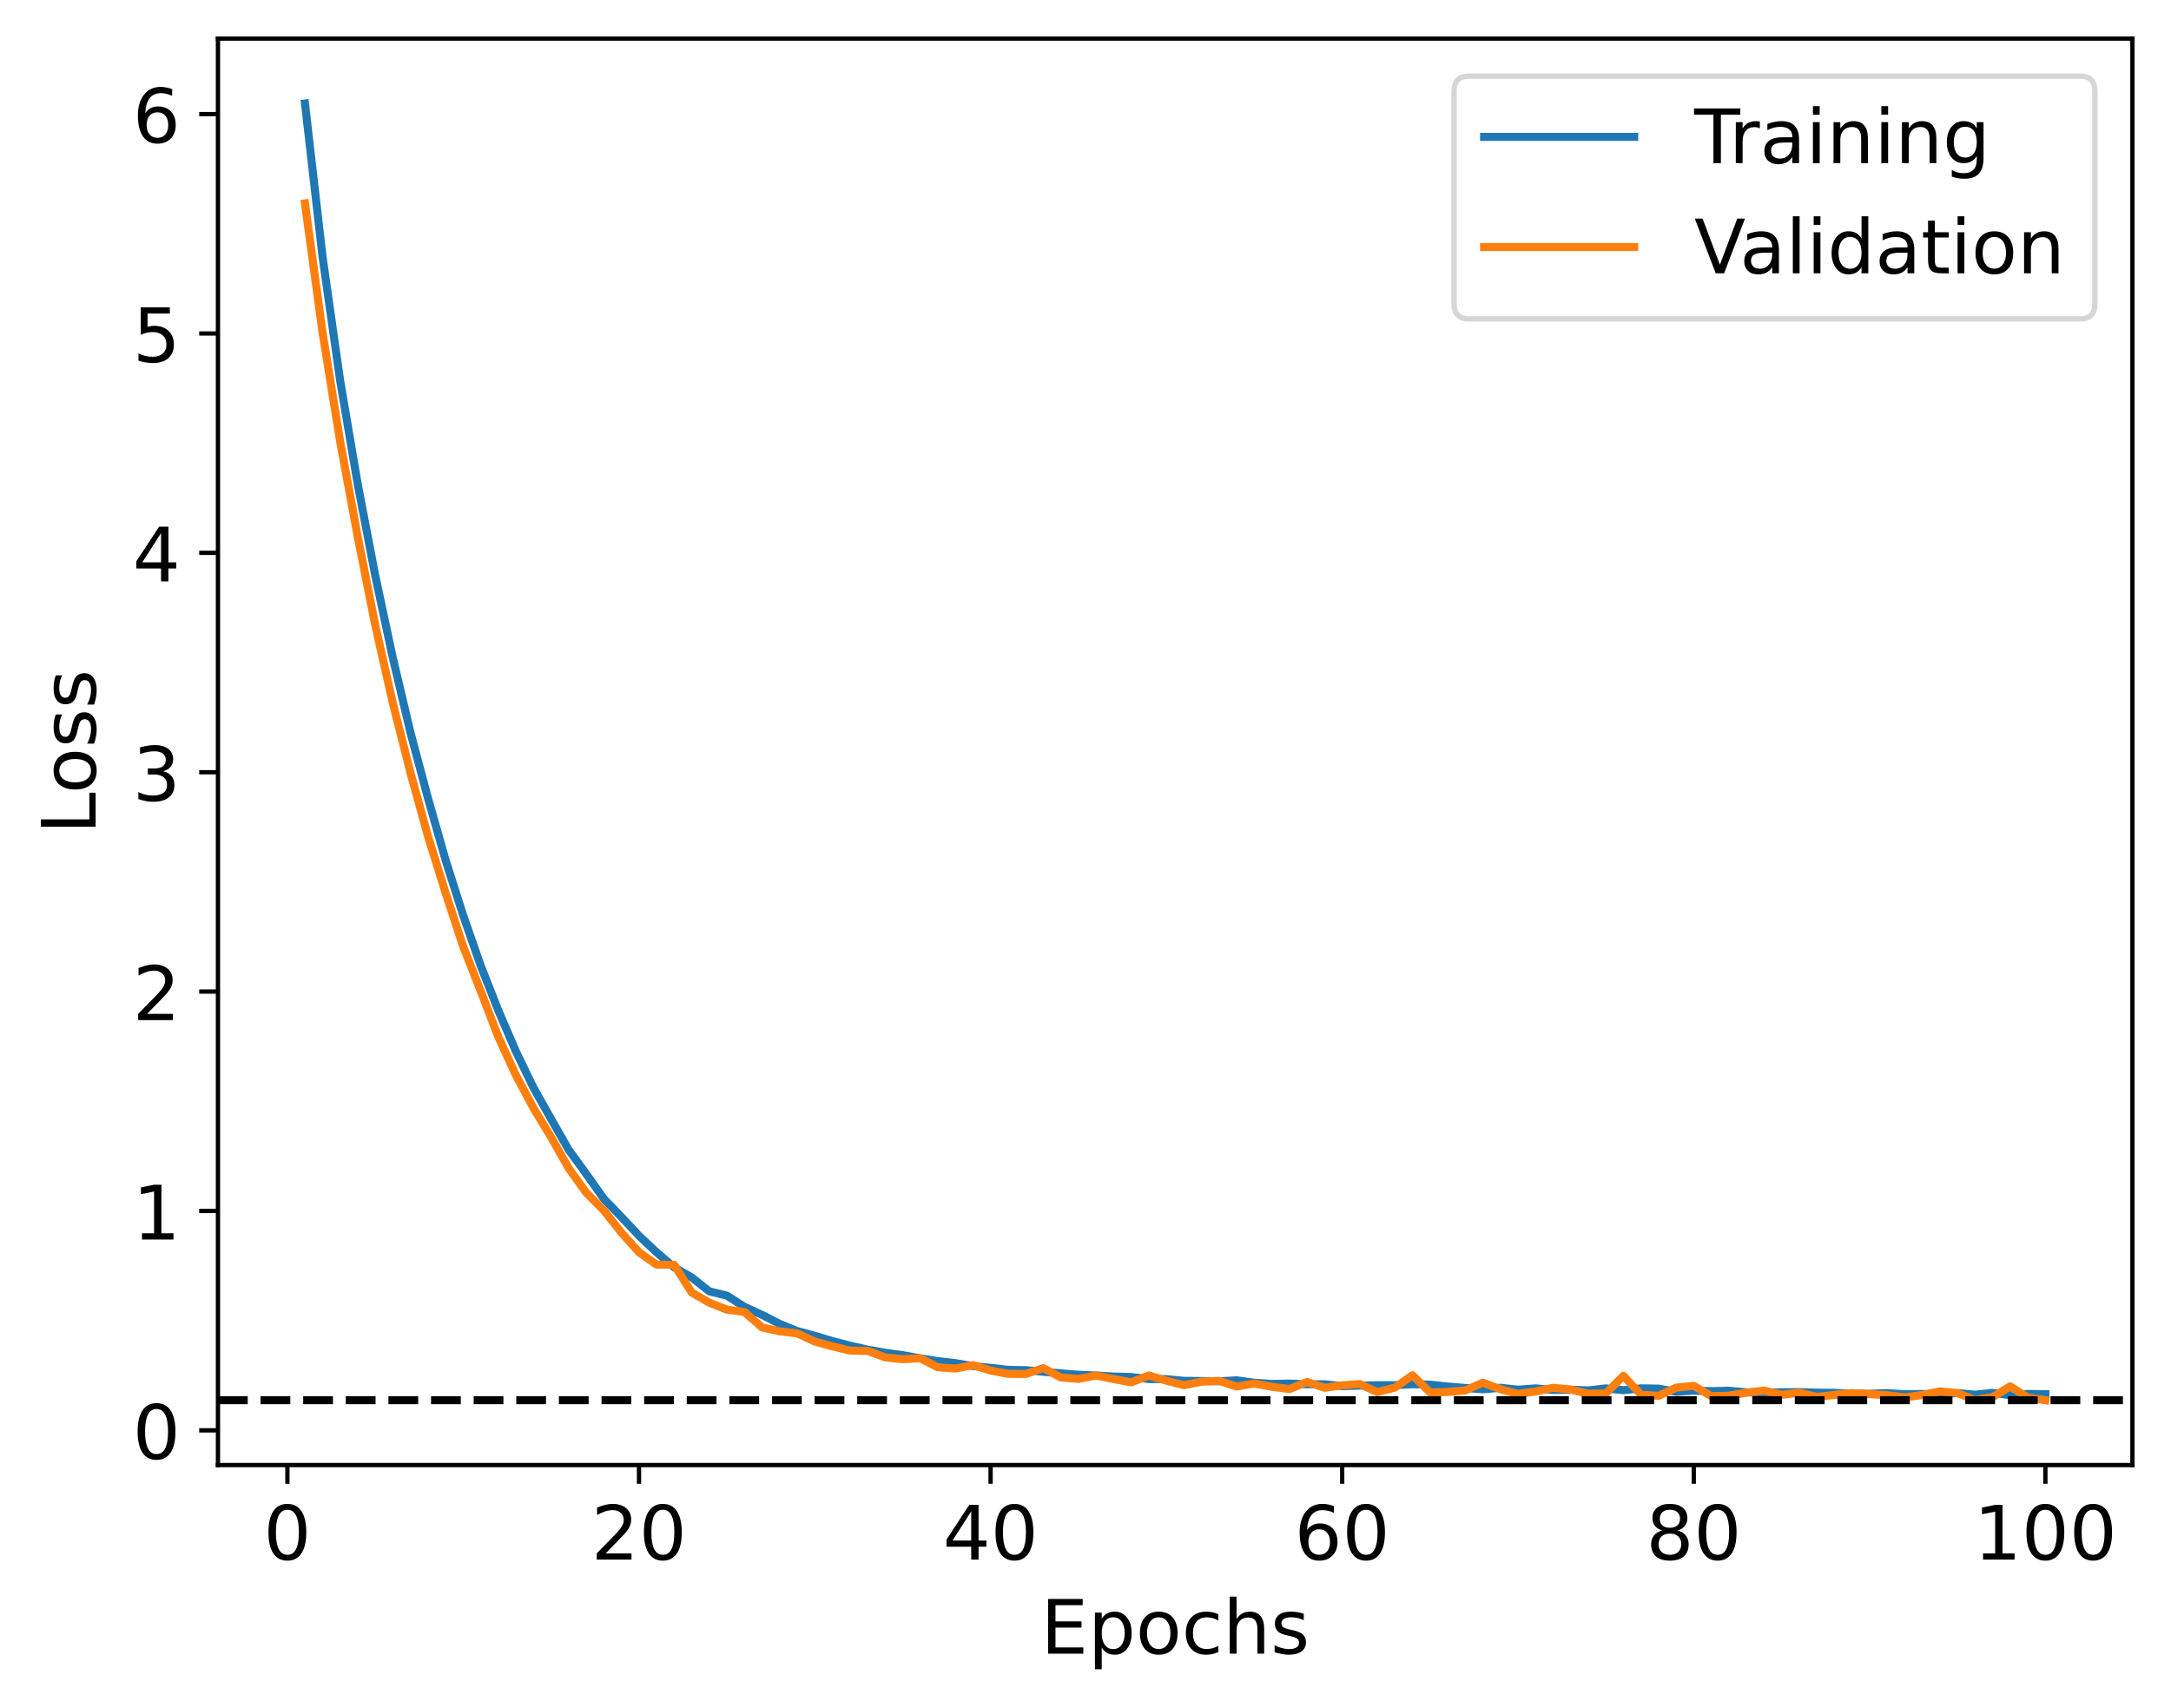
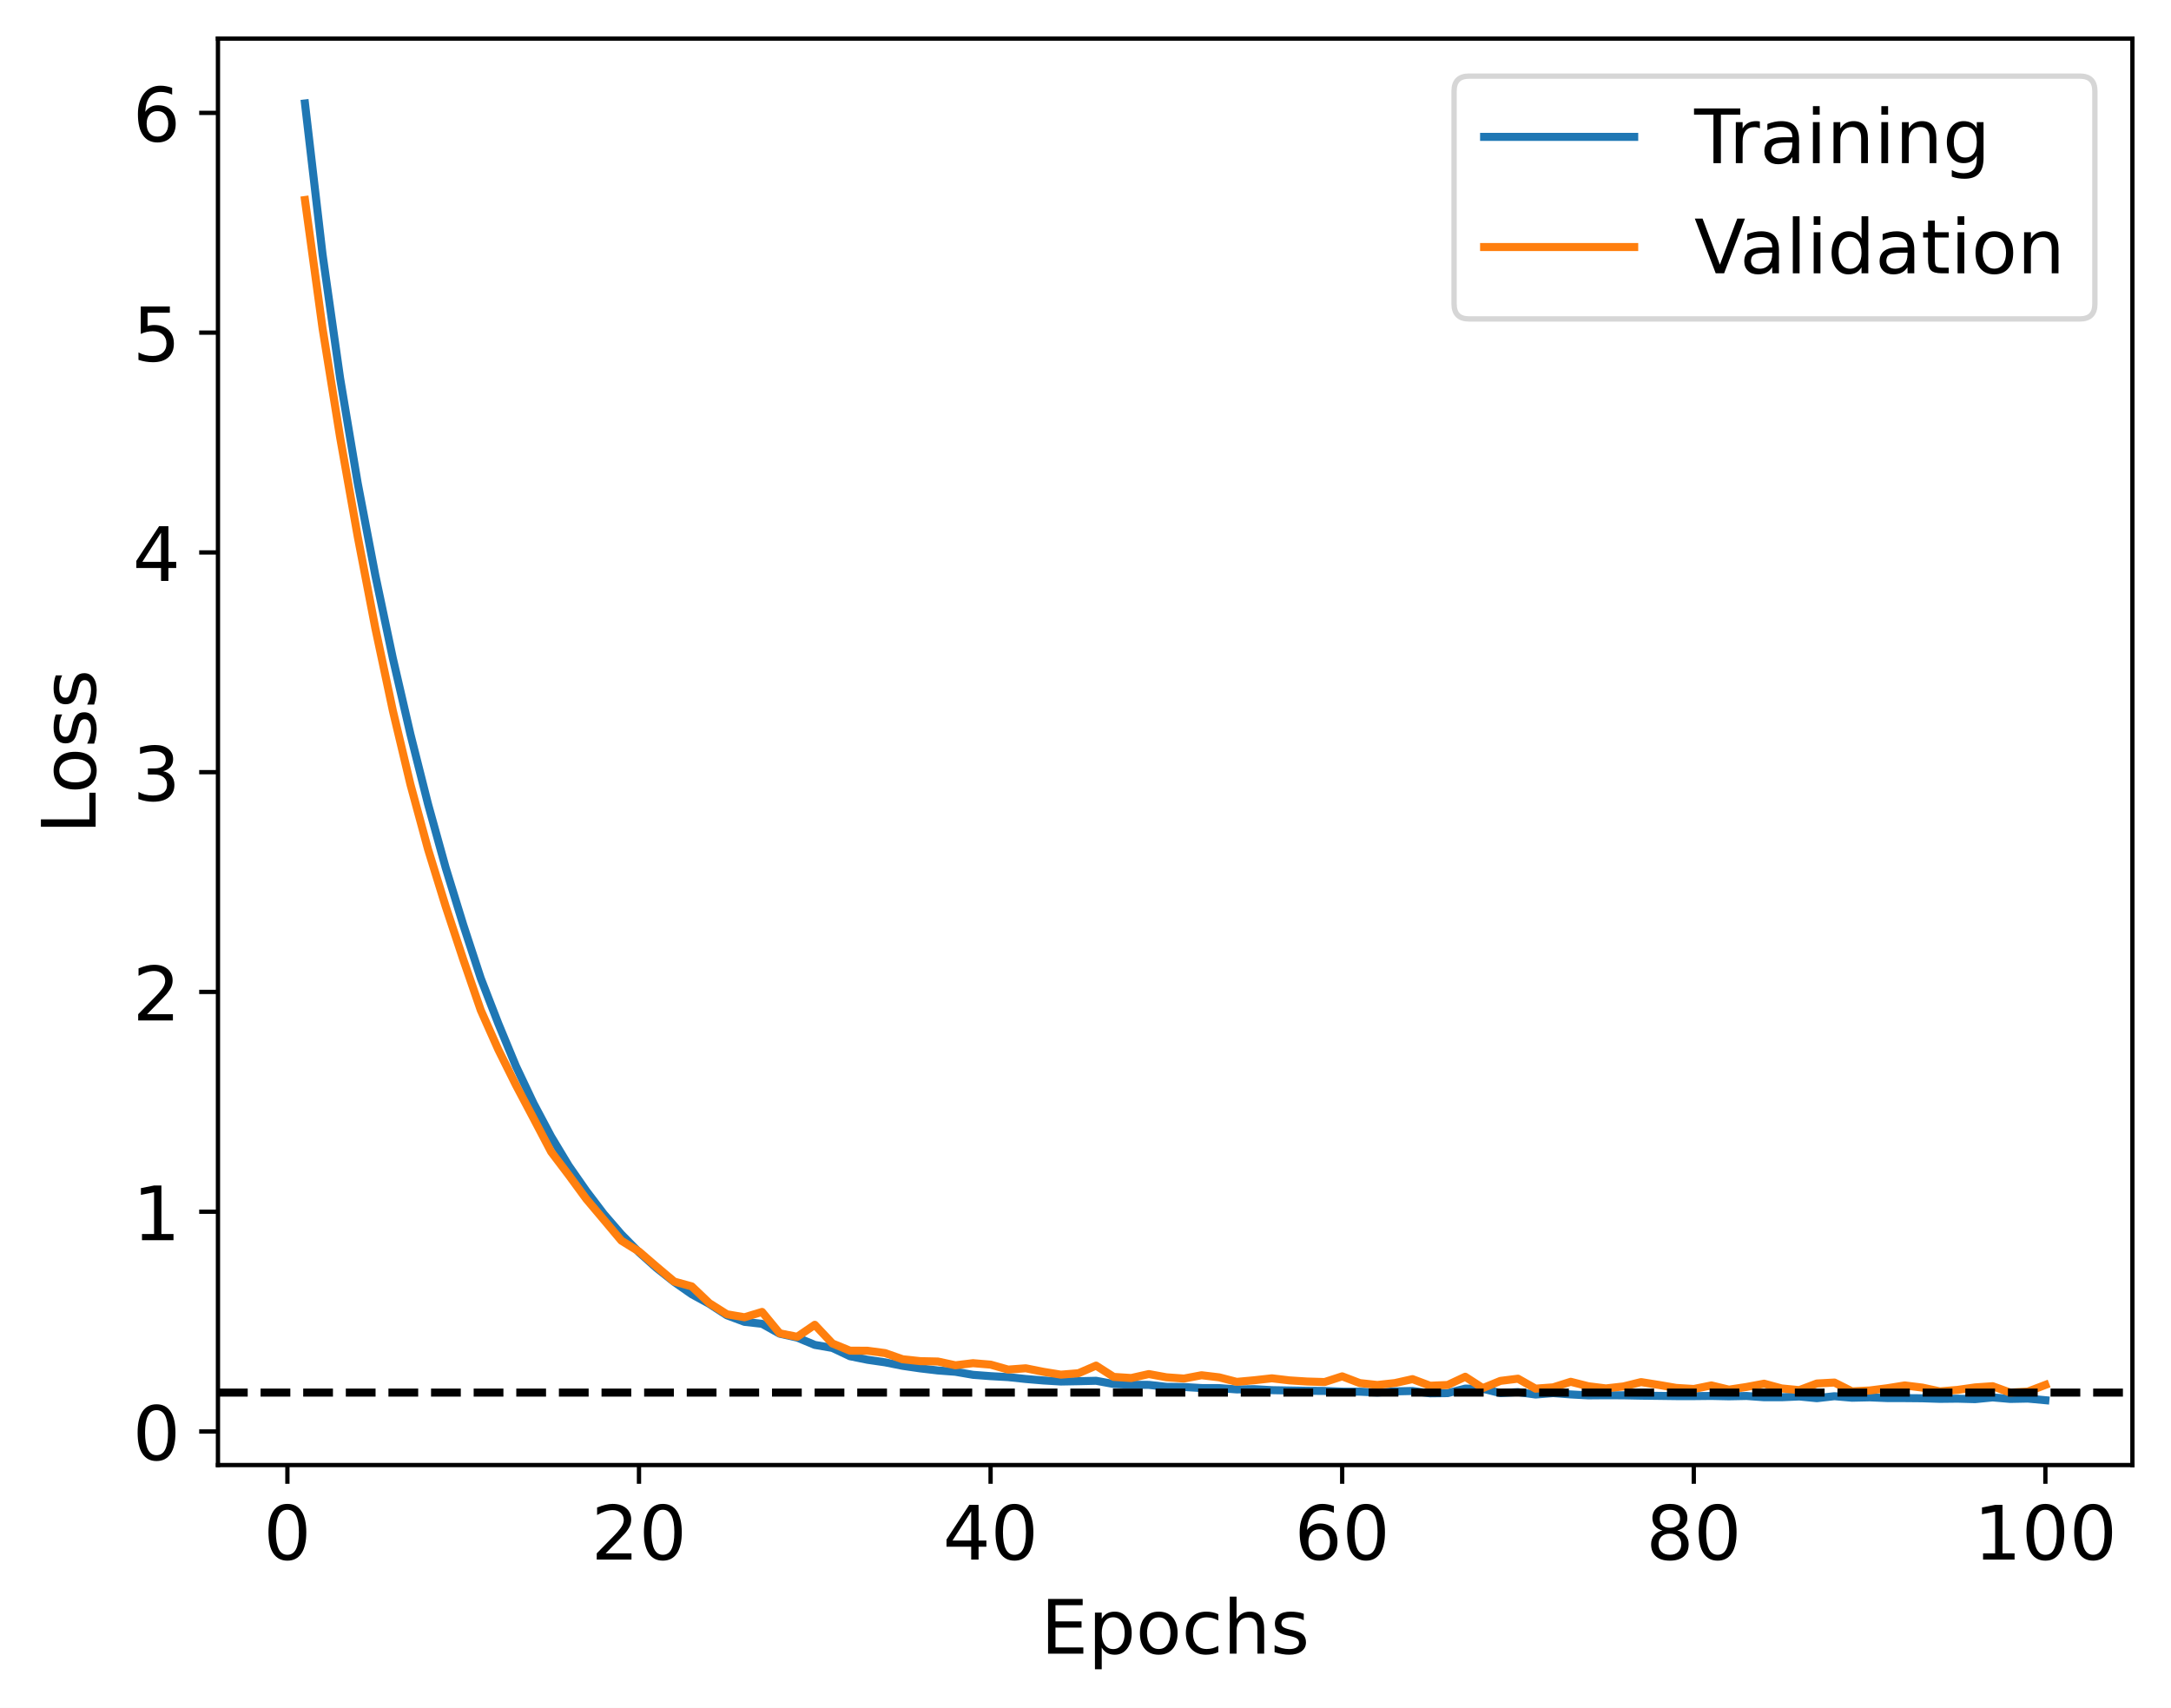
<svg xmlns="http://www.w3.org/2000/svg" xmlns:xlink="http://www.w3.org/1999/xlink" width="404.977pt" height="318.611pt" viewBox="0 0 404.977 318.611" version="1.1">
  <defs>
    <style type="text/css">*{stroke-linejoin: round; stroke-linecap: butt}</style>
  </defs>
  <g id="figure_1">
    <g id="patch_1">
      <path d="M 0 318.611  L 404.977 318.611  L 404.977 0  L 0 0  z " style="fill: #ffffff" />
    </g>
    <g id="axes_1">
      <g id="patch_2">
        <path d="M 40.657 273.312  L 397.777 273.312  L 397.777 7.2  L 40.657 7.2  z " style="fill: #ffffff" />
      </g>
      <g id="matplotlib.axis_1">
        <g id="xtick_1">
          <g id="line2d_1">
            <defs>
-               <path id="me7f15ef312" d="M 0 0  L 0 3.5  " style="stroke: #000000; stroke-width: 0.8" />
-             </defs>
-             <g>
-               <use xlink:href="#me7f15ef312" x="53.61" y="273.312" style="stroke: #000000; stroke-width: 0.8" />
+               <path id="m42e2243bcd" d="M 0 0  L 0 3.5  " style="stroke: #000000; stroke-width: 0.8" />
+             </defs>
+             <g>
+               <use xlink:href="#m42e2243bcd" x="53.61" y="273.312" style="stroke: #000000; stroke-width: 0.8" />
            </g>
          </g>
          <g id="text_1">
            <g transform="translate(49.15651 290.9498) scale(0.14 -0.14)">
              <defs>
                <path id="DejaVuSans-30" d="M 2034 4250  Q 1547 4250 1301 3770  Q 1056 3291 1056 2328  Q 1056 1369 1301 889  Q 1547 409 2034 409  Q 2525 409 2770 889  Q 3016 1369 3016 2328  Q 3016 3291 2770 3770  Q 2525 4250 2034 4250  z M 2034 4750  Q 2819 4750 3233 4129  Q 3647 3509 3647 2328  Q 3647 1150 3233 529  Q 2819 -91 2034 -91  Q 1250 -91 836 529  Q 422 1150 422 2328  Q 422 3509 836 4129  Q 1250 4750 2034 4750  z " transform="scale(0.015625)" />
              </defs>
              <use xlink:href="#DejaVuSans-30" />
            </g>
          </g>
        </g>
        <g id="xtick_2">
          <g id="line2d_2">
            <g>
-               <use xlink:href="#me7f15ef312" x="119.197" y="273.312" style="stroke: #000000; stroke-width: 0.8" />
+               <use xlink:href="#m42e2243bcd" x="119.197" y="273.312" style="stroke: #000000; stroke-width: 0.8" />
            </g>
          </g>
          <g id="text_2">
            <g transform="translate(110.2895 290.9498) scale(0.14 -0.14)">
              <defs>
                <path id="DejaVuSans-32" d="M 1228 531  L 3431 531  L 3431 0  L 469 0  L 469 531  Q 828 903 1448 1529  Q 2069 2156 2228 2338  Q 2531 2678 2651 2914  Q 2772 3150 2772 3378  Q 2772 3750 2511 3984  Q 2250 4219 1831 4219  Q 1534 4219 1204 4116  Q 875 4013 500 3803  L 500 4441  Q 881 4594 1212 4672  Q 1544 4750 1819 4750  Q 2544 4750 2975 4387  Q 3406 4025 3406 3419  Q 3406 3131 3298 2873  Q 3191 2616 2906 2266  Q 2828 2175 2409 1742  Q 1991 1309 1228 531  z " transform="scale(0.015625)" />
              </defs>
              <use xlink:href="#DejaVuSans-32" />
              <use xlink:href="#DejaVuSans-30" x="63.623" />
            </g>
          </g>
        </g>
        <g id="xtick_3">
          <g id="line2d_3">
            <g>
-               <use xlink:href="#me7f15ef312" x="184.784" y="273.312" style="stroke: #000000; stroke-width: 0.8" />
+               <use xlink:href="#m42e2243bcd" x="184.784" y="273.312" style="stroke: #000000; stroke-width: 0.8" />
            </g>
          </g>
          <g id="text_3">
            <g transform="translate(175.8763 290.9498) scale(0.14 -0.14)">
              <defs>
                <path id="DejaVuSans-34" d="M 2419 4116  L 825 1625  L 2419 1625  L 2419 4116  z M 2253 4666  L 3047 4666  L 3047 1625  L 3713 1625  L 3713 1100  L 3047 1100  L 3047 0  L 2419 0  L 2419 1100  L 313 1100  L 313 1709  L 2253 4666  z " transform="scale(0.015625)" />
              </defs>
              <use xlink:href="#DejaVuSans-34" />
              <use xlink:href="#DejaVuSans-30" x="63.623" />
            </g>
          </g>
        </g>
        <g id="xtick_4">
          <g id="line2d_4">
            <g>
-               <use xlink:href="#me7f15ef312" x="250.371" y="273.312" style="stroke: #000000; stroke-width: 0.8" />
+               <use xlink:href="#m42e2243bcd" x="250.371" y="273.312" style="stroke: #000000; stroke-width: 0.8" />
            </g>
          </g>
          <g id="text_4">
            <g transform="translate(241.4631 290.9498) scale(0.14 -0.14)">
              <defs>
                <path id="DejaVuSans-36" d="M 2113 2584  Q 1688 2584 1439 2293  Q 1191 2003 1191 1497  Q 1191 994 1439 701  Q 1688 409 2113 409  Q 2538 409 2786 701  Q 3034 994 3034 1497  Q 3034 2003 2786 2293  Q 2538 2584 2113 2584  z M 3366 4563  L 3366 3988  Q 3128 4100 2886 4159  Q 2644 4219 2406 4219  Q 1781 4219 1451 3797  Q 1122 3375 1075 2522  Q 1259 2794 1537 2939  Q 1816 3084 2150 3084  Q 2853 3084 3261 2657  Q 3669 2231 3669 1497  Q 3669 778 3244 343  Q 2819 -91 2113 -91  Q 1303 -91 875 529  Q 447 1150 447 2328  Q 447 3434 972 4092  Q 1497 4750 2381 4750  Q 2619 4750 2861 4703  Q 3103 4656 3366 4563  z " transform="scale(0.015625)" />
              </defs>
              <use xlink:href="#DejaVuSans-36" />
              <use xlink:href="#DejaVuSans-30" x="63.623" />
            </g>
          </g>
        </g>
        <g id="xtick_5">
          <g id="line2d_5">
            <g>
-               <use xlink:href="#me7f15ef312" x="315.957" y="273.312" style="stroke: #000000; stroke-width: 0.8" />
+               <use xlink:href="#m42e2243bcd" x="315.957" y="273.312" style="stroke: #000000; stroke-width: 0.8" />
            </g>
          </g>
          <g id="text_5">
            <g transform="translate(307.0499 290.9498) scale(0.14 -0.14)">
              <defs>
                <path id="DejaVuSans-38" d="M 2034 2216  Q 1584 2216 1326 1975  Q 1069 1734 1069 1313  Q 1069 891 1326 650  Q 1584 409 2034 409  Q 2484 409 2743 651  Q 3003 894 3003 1313  Q 3003 1734 2745 1975  Q 2488 2216 2034 2216  z M 1403 2484  Q 997 2584 770 2862  Q 544 3141 544 3541  Q 544 4100 942 4425  Q 1341 4750 2034 4750  Q 2731 4750 3128 4425  Q 3525 4100 3525 3541  Q 3525 3141 3298 2862  Q 3072 2584 2669 2484  Q 3125 2378 3379 2068  Q 3634 1759 3634 1313  Q 3634 634 3220 271  Q 2806 -91 2034 -91  Q 1263 -91 848 271  Q 434 634 434 1313  Q 434 1759 690 2068  Q 947 2378 1403 2484  z M 1172 3481  Q 1172 3119 1398 2916  Q 1625 2713 2034 2713  Q 2441 2713 2670 2916  Q 2900 3119 2900 3481  Q 2900 3844 2670 4047  Q 2441 4250 2034 4250  Q 1625 4250 1398 4047  Q 1172 3844 1172 3481  z " transform="scale(0.015625)" />
              </defs>
              <use xlink:href="#DejaVuSans-38" />
              <use xlink:href="#DejaVuSans-30" x="63.623" />
            </g>
          </g>
        </g>
        <g id="xtick_6">
          <g id="line2d_6">
            <g>
-               <use xlink:href="#me7f15ef312" x="381.544" y="273.312" style="stroke: #000000; stroke-width: 0.8" />
+               <use xlink:href="#m42e2243bcd" x="381.544" y="273.312" style="stroke: #000000; stroke-width: 0.8" />
            </g>
          </g>
          <g id="text_6">
            <g transform="translate(368.1829 290.9498) scale(0.14 -0.14)">
              <defs>
                <path id="DejaVuSans-31" d="M 794 531  L 1825 531  L 1825 4091  L 703 3866  L 703 4441  L 1819 4666  L 2450 4666  L 2450 531  L 3481 531  L 3481 0  L 794 0  L 794 531  z " transform="scale(0.015625)" />
              </defs>
              <use xlink:href="#DejaVuSans-31" />
              <use xlink:href="#DejaVuSans-30" x="63.623" />
              <use xlink:href="#DejaVuSans-30" x="127.246" />
            </g>
          </g>
        </g>
        <g id="text_7">
          <g transform="translate(194.135 308.4992) scale(0.14 -0.14)">
            <defs>
              <path id="DejaVuSans-45" d="M 628 4666  L 3578 4666  L 3578 4134  L 1259 4134  L 1259 2753  L 3481 2753  L 3481 2222  L 1259 2222  L 1259 531  L 3634 531  L 3634 0  L 628 0  L 628 4666  z " transform="scale(0.015625)" />
              <path id="DejaVuSans-70" d="M 1159 525  L 1159 -1331  L 581 -1331  L 581 3500  L 1159 3500  L 1159 2969  Q 1341 3281 1617 3432  Q 1894 3584 2278 3584  Q 2916 3584 3314 3078  Q 3713 2572 3713 1747  Q 3713 922 3314 415  Q 2916 -91 2278 -91  Q 1894 -91 1617 61  Q 1341 213 1159 525  z M 3116 1747  Q 3116 2381 2855 2742  Q 2594 3103 2138 3103  Q 1681 3103 1420 2742  Q 1159 2381 1159 1747  Q 1159 1113 1420 752  Q 1681 391 2138 391  Q 2594 391 2855 752  Q 3116 1113 3116 1747  z " transform="scale(0.015625)" />
              <path id="DejaVuSans-6f" d="M 1959 3097  Q 1497 3097 1228 2736  Q 959 2375 959 1747  Q 959 1119 1226 758  Q 1494 397 1959 397  Q 2419 397 2687 759  Q 2956 1122 2956 1747  Q 2956 2369 2687 2733  Q 2419 3097 1959 3097  z M 1959 3584  Q 2709 3584 3137 3096  Q 3566 2609 3566 1747  Q 3566 888 3137 398  Q 2709 -91 1959 -91  Q 1206 -91 779 398  Q 353 888 353 1747  Q 353 2609 779 3096  Q 1206 3584 1959 3584  z " transform="scale(0.015625)" />
              <path id="DejaVuSans-63" d="M 3122 3366  L 3122 2828  Q 2878 2963 2633 3030  Q 2388 3097 2138 3097  Q 1578 3097 1268 2742  Q 959 2388 959 1747  Q 959 1106 1268 751  Q 1578 397 2138 397  Q 2388 397 2633 464  Q 2878 531 3122 666  L 3122 134  Q 2881 22 2623 -34  Q 2366 -91 2075 -91  Q 1284 -91 818 406  Q 353 903 353 1747  Q 353 2603 823 3093  Q 1294 3584 2113 3584  Q 2378 3584 2631 3529  Q 2884 3475 3122 3366  z " transform="scale(0.015625)" />
              <path id="DejaVuSans-68" d="M 3513 2113  L 3513 0  L 2938 0  L 2938 2094  Q 2938 2591 2744 2837  Q 2550 3084 2163 3084  Q 1697 3084 1428 2787  Q 1159 2491 1159 1978  L 1159 0  L 581 0  L 581 4863  L 1159 4863  L 1159 2956  Q 1366 3272 1645 3428  Q 1925 3584 2291 3584  Q 2894 3584 3203 3211  Q 3513 2838 3513 2113  z " transform="scale(0.015625)" />
              <path id="DejaVuSans-73" d="M 2834 3397  L 2834 2853  Q 2591 2978 2328 3040  Q 2066 3103 1784 3103  Q 1356 3103 1142 2972  Q 928 2841 928 2578  Q 928 2378 1081 2264  Q 1234 2150 1697 2047  L 1894 2003  Q 2506 1872 2764 1633  Q 3022 1394 3022 966  Q 3022 478 2636 193  Q 2250 -91 1575 -91  Q 1294 -91 989 -36  Q 684 19 347 128  L 347 722  Q 666 556 975 473  Q 1284 391 1588 391  Q 1994 391 2212 530  Q 2431 669 2431 922  Q 2431 1156 2273 1281  Q 2116 1406 1581 1522  L 1381 1569  Q 847 1681 609 1914  Q 372 2147 372 2553  Q 372 3047 722 3315  Q 1072 3584 1716 3584  Q 2034 3584 2315 3537  Q 2597 3491 2834 3397  z " transform="scale(0.015625)" />
            </defs>
            <use xlink:href="#DejaVuSans-45" />
            <use xlink:href="#DejaVuSans-70" x="63.184" />
            <use xlink:href="#DejaVuSans-6f" x="126.66" />
            <use xlink:href="#DejaVuSans-63" x="187.842" />
            <use xlink:href="#DejaVuSans-68" x="242.822" />
            <use xlink:href="#DejaVuSans-73" x="306.201" />
          </g>
        </g>
      </g>
      <g id="matplotlib.axis_2">
        <g id="ytick_1">
          <g id="line2d_7">
            <defs>
-               <path id="mf9d2e74025" d="M 0 0  L -3.5 0  " style="stroke: #000000; stroke-width: 0.8" />
-             </defs>
-             <g>
-               <use xlink:href="#mf9d2e74025" x="40.657" y="266.837" style="stroke: #000000; stroke-width: 0.8" />
+               <path id="m3886444b34" d="M 0 0  L -3.5 0  " style="stroke: #000000; stroke-width: 0.8" />
+             </defs>
+             <g>
+               <use xlink:href="#m3886444b34" x="40.657" y="267.048" style="stroke: #000000; stroke-width: 0.8" />
            </g>
          </g>
          <g id="text_8">
-             <g transform="translate(24.74938 272.1562) scale(0.14 -0.14)">
+             <g transform="translate(24.74938 272.3664) scale(0.14 -0.14)">
              <use xlink:href="#DejaVuSans-30" />
            </g>
          </g>
        </g>
        <g id="ytick_2">
          <g id="line2d_8">
            <g>
-               <use xlink:href="#mf9d2e74025" x="40.657" y="225.912" style="stroke: #000000; stroke-width: 0.8" />
+               <use xlink:href="#m3886444b34" x="40.657" y="226.05" style="stroke: #000000; stroke-width: 0.8" />
            </g>
          </g>
          <g id="text_9">
-             <g transform="translate(24.74938 231.231) scale(0.14 -0.14)">
+             <g transform="translate(24.74938 231.3684) scale(0.14 -0.14)">
              <use xlink:href="#DejaVuSans-31" />
            </g>
          </g>
        </g>
        <g id="ytick_3">
          <g id="line2d_9">
            <g>
-               <use xlink:href="#mf9d2e74025" x="40.657" y="184.987" style="stroke: #000000; stroke-width: 0.8" />
+               <use xlink:href="#m3886444b34" x="40.657" y="185.052" style="stroke: #000000; stroke-width: 0.8" />
            </g>
          </g>
          <g id="text_10">
-             <g transform="translate(24.74938 190.3058) scale(0.14 -0.14)">
+             <g transform="translate(24.74938 190.3705) scale(0.14 -0.14)">
              <use xlink:href="#DejaVuSans-32" />
            </g>
          </g>
        </g>
        <g id="ytick_4">
          <g id="line2d_10">
            <g>
-               <use xlink:href="#mf9d2e74025" x="40.657" y="144.062" style="stroke: #000000; stroke-width: 0.8" />
+               <use xlink:href="#m3886444b34" x="40.657" y="144.054" style="stroke: #000000; stroke-width: 0.8" />
            </g>
          </g>
          <g id="text_11">
-             <g transform="translate(24.74938 149.3806) scale(0.14 -0.14)">
+             <g transform="translate(24.74938 149.3725) scale(0.14 -0.14)">
              <defs>
                <path id="DejaVuSans-33" d="M 2597 2516  Q 3050 2419 3304 2112  Q 3559 1806 3559 1356  Q 3559 666 3084 287  Q 2609 -91 1734 -91  Q 1441 -91 1130 -33  Q 819 25 488 141  L 488 750  Q 750 597 1062 519  Q 1375 441 1716 441  Q 2309 441 2620 675  Q 2931 909 2931 1356  Q 2931 1769 2642 2001  Q 2353 2234 1838 2234  L 1294 2234  L 1294 2753  L 1863 2753  Q 2328 2753 2575 2939  Q 2822 3125 2822 3475  Q 2822 3834 2567 4026  Q 2313 4219 1838 4219  Q 1578 4219 1281 4162  Q 984 4106 628 3988  L 628 4550  Q 988 4650 1302 4700  Q 1616 4750 1894 4750  Q 2613 4750 3031 4423  Q 3450 4097 3450 3541  Q 3450 3153 3228 2886  Q 3006 2619 2597 2516  z " transform="scale(0.015625)" />
              </defs>
              <use xlink:href="#DejaVuSans-33" />
            </g>
          </g>
        </g>
        <g id="ytick_5">
          <g id="line2d_11">
            <g>
-               <use xlink:href="#mf9d2e74025" x="40.657" y="103.136" style="stroke: #000000; stroke-width: 0.8" />
+               <use xlink:href="#m3886444b34" x="40.657" y="103.056" style="stroke: #000000; stroke-width: 0.8" />
            </g>
          </g>
          <g id="text_12">
-             <g transform="translate(24.74938 108.4554) scale(0.14 -0.14)">
+             <g transform="translate(24.74938 108.3745) scale(0.14 -0.14)">
              <use xlink:href="#DejaVuSans-34" />
            </g>
          </g>
        </g>
        <g id="ytick_6">
          <g id="line2d_12">
            <g>
-               <use xlink:href="#mf9d2e74025" x="40.657" y="62.211" style="stroke: #000000; stroke-width: 0.8" />
+               <use xlink:href="#m3886444b34" x="40.657" y="62.058" style="stroke: #000000; stroke-width: 0.8" />
            </g>
          </g>
          <g id="text_13">
-             <g transform="translate(24.74938 67.53016) scale(0.14 -0.14)">
+             <g transform="translate(24.74938 67.37654) scale(0.14 -0.14)">
              <defs>
                <path id="DejaVuSans-35" d="M 691 4666  L 3169 4666  L 3169 4134  L 1269 4134  L 1269 2991  Q 1406 3038 1543 3061  Q 1681 3084 1819 3084  Q 2600 3084 3056 2656  Q 3513 2228 3513 1497  Q 3513 744 3044 326  Q 2575 -91 1722 -91  Q 1428 -91 1123 -41  Q 819 9 494 109  L 494 744  Q 775 591 1075 516  Q 1375 441 1709 441  Q 2250 441 2565 725  Q 2881 1009 2881 1497  Q 2881 1984 2565 2268  Q 2250 2553 1709 2553  Q 1456 2553 1204 2497  Q 953 2441 691 2322  L 691 4666  z " transform="scale(0.015625)" />
              </defs>
              <use xlink:href="#DejaVuSans-35" />
            </g>
          </g>
        </g>
        <g id="ytick_7">
          <g id="line2d_13">
            <g>
-               <use xlink:href="#mf9d2e74025" x="40.657" y="21.286" style="stroke: #000000; stroke-width: 0.8" />
+               <use xlink:href="#m3886444b34" x="40.657" y="21.06" style="stroke: #000000; stroke-width: 0.8" />
            </g>
          </g>
          <g id="text_14">
-             <g transform="translate(24.74938 26.60495) scale(0.14 -0.14)">
+             <g transform="translate(24.74938 26.37857) scale(0.14 -0.14)">
              <use xlink:href="#DejaVuSans-36" />
            </g>
          </g>
        </g>
        <g id="text_15">
          <g transform="translate(17.83781 155.6101) rotate(-90) scale(0.14 -0.14)">
            <defs>
              <path id="DejaVuSans-4c" d="M 628 4666  L 1259 4666  L 1259 531  L 3531 531  L 3531 0  L 628 0  L 628 4666  z " transform="scale(0.015625)" />
            </defs>
            <use xlink:href="#DejaVuSans-4c" />
            <use xlink:href="#DejaVuSans-6f" x="53.963" />
            <use xlink:href="#DejaVuSans-73" x="115.145" />
            <use xlink:href="#DejaVuSans-73" x="167.244" />
          </g>
        </g>
      </g>
      <g id="line2d_14">
-         <path d="M 56.89 19.296  L 60.169 47.916  L 63.448 70.985  L 66.728 90.312  L 70.007 107.433  L 73.286 122.768  L 76.566 136.651  L 79.845 148.942  L 83.124 160.473  L 86.404 170.773  L 89.683 180.189  L 92.962 188.523  L 96.242 196.154  L 99.521 202.926  L 102.8 208.751  L 106.08 214.5  L 109.359 219.009  L 112.638 223.638  L 115.918 227.034  L 119.197 230.54  L 122.476 233.62  L 125.756 236.422  L 129.035 238.32  L 132.314 240.906  L 135.594 241.707  L 138.873 243.796  L 142.152 245.294  L 145.432 246.98  L 148.711 248.313  L 151.99 249.194  L 155.27 250.188  L 158.549 251.027  L 161.828 251.776  L 165.108 252.363  L 168.387 252.808  L 171.666 253.4  L 174.946 253.929  L 178.225 254.298  L 181.504 254.848  L 184.784 255.176  L 188.063 255.55  L 191.342 255.611  L 194.622 255.915  L 197.901 256.211  L 201.181 256.466  L 204.46 256.606  L 207.739 256.795  L 211.019 256.895  L 214.298 257.264  L 217.577 257.289  L 220.857 257.602  L 224.136 257.633  L 227.415 257.685  L 230.695 257.504  L 233.974 257.953  L 237.253 258.186  L 240.533 258.116  L 243.812 258.245  L 247.091 258.24  L 250.371 258.598  L 253.65 258.495  L 256.929 258.422  L 260.209 258.411  L 263.488 258.231  L 266.767 258.312  L 270.047 258.663  L 273.326 258.929  L 276.605 259.177  L 279.885 258.895  L 283.164 259.253  L 286.443 259.007  L 289.723 259.304  L 293.002 259.258  L 296.281 259.38  L 299.561 259.016  L 302.84 259.344  L 306.119 259.003  L 309.399 259.056  L 312.678 259.64  L 315.957 259.433  L 319.237 259.523  L 322.516 259.443  L 325.795 259.751  L 329.075 259.796  L 332.354 259.727  L 335.633 259.708  L 338.913 259.805  L 342.192 259.842  L 345.471 260.011  L 348.751 260.018  L 352.03 259.896  L 355.309 260.098  L 358.589 260.053  L 361.868 260.137  L 365.147 259.882  L 368.427 260.186  L 371.706 259.85  L 374.985 260.273  L 378.265 260.048  L 381.544 260.095  " clip-path="url(#p32db1da846)" style="fill: none; stroke: #1f77b4; stroke-width: 1.5; stroke-linecap: square" />
+         <path d="M 56.89 19.296  L 60.169 47.456  L 63.448 70.581  L 66.728 90.148  L 70.007 107.294  L 73.286 122.829  L 76.566 136.994  L 79.845 150  L 83.124 161.835  L 86.404 172.491  L 89.683 182.503  L 92.962 190.965  L 96.242 198.895  L 99.521 205.834  L 102.8 212.017  L 106.08 217.467  L 109.359 222.171  L 112.638 226.491  L 115.918 230.282  L 119.197 233.617  L 122.476 236.554  L 125.756 239.154  L 129.035 241.443  L 132.314 243.243  L 135.594 245.373  L 138.873 246.597  L 142.152 246.965  L 145.432 248.805  L 148.711 249.535  L 151.99 250.897  L 155.27 251.464  L 158.549 253.01  L 161.828 253.675  L 165.108 254.151  L 168.387 254.803  L 171.666 255.281  L 174.946 255.666  L 178.225 255.912  L 181.504 256.479  L 184.784 256.727  L 188.063 256.909  L 191.342 257.258  L 194.622 257.532  L 197.901 257.731  L 201.181 257.669  L 204.46 257.591  L 207.739 258.19  L 211.019 258.336  L 214.298 258.354  L 217.577 258.719  L 220.857 258.754  L 224.136 258.947  L 227.415 258.958  L 230.695 259.201  L 233.974 259.155  L 237.253 259.343  L 240.533 259.402  L 243.812 259.461  L 247.091 259.489  L 250.371 259.616  L 253.65 259.625  L 256.929 259.783  L 260.209 259.569  L 263.488 259.494  L 266.767 259.934  L 270.047 259.894  L 273.326 259.052  L 276.605 259.077  L 279.885 259.888  L 283.164 259.701  L 286.443 260.158  L 289.723 259.889  L 293.002 260.137  L 296.281 260.315  L 299.561 260.288  L 302.84 260.303  L 306.119 260.369  L 309.399 260.407  L 312.678 260.45  L 315.957 260.453  L 319.237 260.418  L 322.516 260.489  L 325.795 260.424  L 329.075 260.662  L 332.354 260.664  L 335.633 260.516  L 338.913 260.84  L 342.192 260.467  L 345.471 260.753  L 348.751 260.682  L 352.03 260.819  L 355.309 260.826  L 358.589 260.855  L 361.868 260.964  L 365.147 260.927  L 368.427 261.021  L 371.706 260.694  L 374.985 260.978  L 378.265 260.912  L 381.544 261.216  " clip-path="url(#pc02e7f7884)" style="fill: none; stroke: #1f77b4; stroke-width: 1.5; stroke-linecap: square" />
      </g>
      <g id="line2d_15">
-         <path d="M 56.89 37.945  L 60.169 62.053  L 63.448 82.342  L 66.728 100.124  L 70.007 116.669  L 73.286 131.222  L 76.566 144.147  L 79.845 156.035  L 83.124 166.586  L 86.404 176.574  L 89.683 184.923  L 92.962 193.465  L 96.242 200.599  L 99.521 206.723  L 102.8 212.14  L 106.08 217.935  L 109.359 222.51  L 112.638 225.804  L 115.918 229.946  L 119.197 233.625  L 122.476 235.925  L 125.756 235.959  L 129.035 241.135  L 132.314 243.016  L 135.594 244.322  L 138.873 244.761  L 142.152 247.632  L 145.432 248.373  L 148.711 248.751  L 151.99 250.265  L 155.27 251.168  L 158.549 251.963  L 161.828 252.011  L 165.108 253.22  L 168.387 253.57  L 171.666 253.385  L 174.946 255.076  L 178.225 255.31  L 181.504 254.668  L 184.784 255.681  L 188.063 256.299  L 191.342 256.318  L 194.622 255.233  L 197.901 256.975  L 201.181 257.242  L 204.46 256.603  L 207.739 257.274  L 211.019 257.884  L 214.298 256.608  L 217.577 257.579  L 220.857 258.411  L 224.136 257.763  L 227.415 257.605  L 230.695 258.665  L 233.974 258.09  L 237.253 258.708  L 240.533 259.13  L 243.812 257.811  L 247.091 258.897  L 250.371 258.441  L 253.65 258.199  L 256.929 259.699  L 260.209 258.861  L 263.488 256.556  L 266.767 259.757  L 270.047 259.684  L 273.326 259.391  L 276.605 257.947  L 279.885 259.164  L 283.164 260.051  L 286.443 259.586  L 289.723 258.905  L 293.002 259.224  L 296.281 260.019  L 299.561 259.941  L 302.84 256.672  L 306.119 260.2  L 309.399 260.399  L 312.678 258.868  L 315.957 258.534  L 319.237 260.471  L 322.516 260.371  L 325.795 259.807  L 329.075 259.419  L 332.354 260.206  L 335.633 259.811  L 338.913 260.599  L 342.192 260.221  L 345.471 259.886  L 348.751 260.084  L 352.03 260.278  L 355.309 260.695  L 358.589 260.245  L 361.868 259.566  L 365.147 259.884  L 368.427 261.19  L 371.706 260.625  L 374.985 258.629  L 378.265 260.728  L 381.544 261.216  " clip-path="url(#p32db1da846)" style="fill: none; stroke: #ff7f0e; stroke-width: 1.5; stroke-linecap: square" />
+         <path d="M 56.89 37.315  L 60.169 61.261  L 63.448 81.618  L 66.728 100.099  L 70.007 117.16  L 73.286 132.598  L 76.566 146.357  L 79.845 158.435  L 83.124 169.055  L 86.404 178.959  L 89.683 188.463  L 92.962 195.828  L 96.242 202.424  L 99.521 208.619  L 102.8 214.866  L 106.08 219.194  L 109.359 223.663  L 112.638 227.55  L 115.918 231.457  L 119.197 233.481  L 122.476 236.309  L 125.756 239.078  L 129.035 239.979  L 132.314 243.113  L 135.594 245.183  L 138.873 245.741  L 142.152 244.748  L 145.432 248.732  L 148.711 249.387  L 151.99 247.147  L 155.27 250.629  L 158.549 251.97  L 161.828 251.99  L 165.108 252.427  L 168.387 253.577  L 171.666 253.926  L 174.946 253.999  L 178.225 254.7  L 181.504 254.308  L 184.784 254.578  L 188.063 255.503  L 191.342 255.261  L 194.622 255.917  L 197.901 256.449  L 201.181 256.18  L 204.46 254.761  L 207.739 256.865  L 211.019 257.075  L 214.298 256.337  L 217.577 256.939  L 220.857 257.177  L 224.136 256.558  L 227.415 256.949  L 230.695 257.796  L 233.974 257.495  L 237.253 257.13  L 240.533 257.519  L 243.812 257.73  L 247.091 257.826  L 250.371 256.765  L 253.65 258.019  L 256.929 258.375  L 260.209 258.017  L 263.488 257.284  L 266.767 258.516  L 270.047 258.374  L 273.326 256.839  L 276.605 258.955  L 279.885 257.613  L 283.164 257.2  L 286.443 259.059  L 289.723 258.815  L 293.002 257.779  L 296.281 258.608  L 299.561 259.015  L 302.84 258.646  L 306.119 257.836  L 309.399 258.358  L 312.678 258.921  L 315.957 259.121  L 319.237 258.456  L 322.516 259.246  L 325.795 258.745  L 329.075 258.133  L 332.354 259.021  L 335.633 259.334  L 338.913 258.099  L 342.192 257.919  L 345.471 259.564  L 348.751 259.401  L 352.03 258.986  L 355.309 258.459  L 358.589 258.862  L 361.868 259.57  L 365.147 259.296  L 368.427 258.828  L 371.706 258.602  L 374.985 259.794  L 378.265 259.608  L 381.544 258.362  " clip-path="url(#pc02e7f7884)" style="fill: none; stroke: #ff7f0e; stroke-width: 1.5; stroke-linecap: square" />
      </g>
      <g id="line2d_16">
-         <path d="M 40.657 261.216  L 397.777 261.216  " clip-path="url(#p32db1da846)" style="fill: none; stroke-dasharray: 5.55,2.4; stroke-dashoffset: 0; stroke: #000000; stroke-width: 1.5" />
+         <path d="M 40.657 259.794  L 397.777 259.794  " clip-path="url(#pc02e7f7884)" style="fill: none; stroke-dasharray: 5.55,2.4; stroke-dashoffset: 0; stroke: #000000; stroke-width: 1.5" />
      </g>
      <g id="patch_3">
        <path d="M 40.657 273.312  L 40.657 7.2  " style="fill: none; stroke: #000000; stroke-width: 0.8; stroke-linejoin: miter; stroke-linecap: square" />
      </g>
      <g id="patch_4">
        <path d="M 397.777 273.312  L 397.777 7.2  " style="fill: none; stroke: #000000; stroke-width: 0.8; stroke-linejoin: miter; stroke-linecap: square" />
      </g>
      <g id="patch_5">
        <path d="M 40.657 273.312  L 397.777 273.312  " style="fill: none; stroke: #000000; stroke-width: 0.8; stroke-linejoin: miter; stroke-linecap: square" />
      </g>
      <g id="patch_6">
        <path d="M 40.657 7.2  L 397.777 7.2  " style="fill: none; stroke: #000000; stroke-width: 0.8; stroke-linejoin: miter; stroke-linecap: square" />
      </g>
      <g id="legend_1">
        <g id="patch_7">
          <path d="M 274.043 59.499  L 387.977 59.499  Q 390.777 59.499 390.777 56.699  L 390.777 17  Q 390.777 14.2 387.977 14.2  L 274.043 14.2  Q 271.243 14.2 271.243 17  L 271.243 56.699  Q 271.243 59.499 274.043 59.499  z " style="fill: #ffffff; opacity: 0.8; stroke: #cccccc; stroke-linejoin: miter" />
        </g>
        <g id="line2d_17">
          <path d="M 276.843 25.538  L 290.843 25.538  L 304.843 25.538  " style="fill: none; stroke: #1f77b4; stroke-width: 1.5; stroke-linecap: square" />
        </g>
        <g id="text_16">
          <g transform="translate(316.0431 30.43781) scale(0.14 -0.14)">
            <defs>
              <path id="DejaVuSans-54" d="M -19 4666  L 3928 4666  L 3928 4134  L 2272 4134  L 2272 0  L 1638 0  L 1638 4134  L -19 4134  L -19 4666  z " transform="scale(0.015625)" />
              <path id="DejaVuSans-72" d="M 2631 2963  Q 2534 3019 2420 3045  Q 2306 3072 2169 3072  Q 1681 3072 1420 2755  Q 1159 2438 1159 1844  L 1159 0  L 581 0  L 581 3500  L 1159 3500  L 1159 2956  Q 1341 3275 1631 3429  Q 1922 3584 2338 3584  Q 2397 3584 2469 3576  Q 2541 3569 2628 3553  L 2631 2963  z " transform="scale(0.015625)" />
              <path id="DejaVuSans-61" d="M 2194 1759  Q 1497 1759 1228 1600  Q 959 1441 959 1056  Q 959 750 1161 570  Q 1363 391 1709 391  Q 2188 391 2477 730  Q 2766 1069 2766 1631  L 2766 1759  L 2194 1759  z M 3341 1997  L 3341 0  L 2766 0  L 2766 531  Q 2569 213 2275 61  Q 1981 -91 1556 -91  Q 1019 -91 701 211  Q 384 513 384 1019  Q 384 1609 779 1909  Q 1175 2209 1959 2209  L 2766 2209  L 2766 2266  Q 2766 2663 2505 2880  Q 2244 3097 1772 3097  Q 1472 3097 1187 3025  Q 903 2953 641 2809  L 641 3341  Q 956 3463 1253 3523  Q 1550 3584 1831 3584  Q 2591 3584 2966 3190  Q 3341 2797 3341 1997  z " transform="scale(0.015625)" />
              <path id="DejaVuSans-69" d="M 603 3500  L 1178 3500  L 1178 0  L 603 0  L 603 3500  z M 603 4863  L 1178 4863  L 1178 4134  L 603 4134  L 603 4863  z " transform="scale(0.015625)" />
              <path id="DejaVuSans-6e" d="M 3513 2113  L 3513 0  L 2938 0  L 2938 2094  Q 2938 2591 2744 2837  Q 2550 3084 2163 3084  Q 1697 3084 1428 2787  Q 1159 2491 1159 1978  L 1159 0  L 581 0  L 581 3500  L 1159 3500  L 1159 2956  Q 1366 3272 1645 3428  Q 1925 3584 2291 3584  Q 2894 3584 3203 3211  Q 3513 2838 3513 2113  z " transform="scale(0.015625)" />
              <path id="DejaVuSans-67" d="M 2906 1791  Q 2906 2416 2648 2759  Q 2391 3103 1925 3103  Q 1463 3103 1205 2759  Q 947 2416 947 1791  Q 947 1169 1205 825  Q 1463 481 1925 481  Q 2391 481 2648 825  Q 2906 1169 2906 1791  z M 3481 434  Q 3481 -459 3084 -895  Q 2688 -1331 1869 -1331  Q 1566 -1331 1297 -1286  Q 1028 -1241 775 -1147  L 775 -588  Q 1028 -725 1275 -790  Q 1522 -856 1778 -856  Q 2344 -856 2625 -561  Q 2906 -266 2906 331  L 2906 616  Q 2728 306 2450 153  Q 2172 0 1784 0  Q 1141 0 747 490  Q 353 981 353 1791  Q 353 2603 747 3093  Q 1141 3584 1784 3584  Q 2172 3584 2450 3431  Q 2728 3278 2906 2969  L 2906 3500  L 3481 3500  L 3481 434  z " transform="scale(0.015625)" />
            </defs>
            <use xlink:href="#DejaVuSans-54" />
            <use xlink:href="#DejaVuSans-72" x="46.334" />
            <use xlink:href="#DejaVuSans-61" x="87.447" />
            <use xlink:href="#DejaVuSans-69" x="148.727" />
            <use xlink:href="#DejaVuSans-6e" x="176.51" />
            <use xlink:href="#DejaVuSans-69" x="239.889" />
            <use xlink:href="#DejaVuSans-6e" x="267.672" />
            <use xlink:href="#DejaVuSans-67" x="331.051" />
          </g>
        </g>
        <g id="line2d_18">
          <path d="M 276.843 46.087  L 290.843 46.087  L 304.843 46.087  " style="fill: none; stroke: #ff7f0e; stroke-width: 1.5; stroke-linecap: square" />
        </g>
        <g id="text_17">
          <g transform="translate(316.0431 50.98719) scale(0.14 -0.14)">
            <defs>
              <path id="DejaVuSans-56" d="M 1831 0  L 50 4666  L 709 4666  L 2188 738  L 3669 4666  L 4325 4666  L 2547 0  L 1831 0  z " transform="scale(0.015625)" />
              <path id="DejaVuSans-6c" d="M 603 4863  L 1178 4863  L 1178 0  L 603 0  L 603 4863  z " transform="scale(0.015625)" />
              <path id="DejaVuSans-64" d="M 2906 2969  L 2906 4863  L 3481 4863  L 3481 0  L 2906 0  L 2906 525  Q 2725 213 2448 61  Q 2172 -91 1784 -91  Q 1150 -91 751 415  Q 353 922 353 1747  Q 353 2572 751 3078  Q 1150 3584 1784 3584  Q 2172 3584 2448 3432  Q 2725 3281 2906 2969  z M 947 1747  Q 947 1113 1208 752  Q 1469 391 1925 391  Q 2381 391 2643 752  Q 2906 1113 2906 1747  Q 2906 2381 2643 2742  Q 2381 3103 1925 3103  Q 1469 3103 1208 2742  Q 947 2381 947 1747  z " transform="scale(0.015625)" />
              <path id="DejaVuSans-74" d="M 1172 4494  L 1172 3500  L 2356 3500  L 2356 3053  L 1172 3053  L 1172 1153  Q 1172 725 1289 603  Q 1406 481 1766 481  L 2356 481  L 2356 0  L 1766 0  Q 1100 0 847 248  Q 594 497 594 1153  L 594 3053  L 172 3053  L 172 3500  L 594 3500  L 594 4494  L 1172 4494  z " transform="scale(0.015625)" />
            </defs>
            <use xlink:href="#DejaVuSans-56" />
            <use xlink:href="#DejaVuSans-61" x="60.658" />
            <use xlink:href="#DejaVuSans-6c" x="121.938" />
            <use xlink:href="#DejaVuSans-69" x="149.721" />
            <use xlink:href="#DejaVuSans-64" x="177.504" />
            <use xlink:href="#DejaVuSans-61" x="240.98" />
            <use xlink:href="#DejaVuSans-74" x="302.26" />
            <use xlink:href="#DejaVuSans-69" x="341.469" />
            <use xlink:href="#DejaVuSans-6f" x="369.252" />
            <use xlink:href="#DejaVuSans-6e" x="430.434" />
          </g>
        </g>
      </g>
    </g>
  </g>
  <defs>
-     <clipPath id="p32db1da846">
+     <clipPath id="pc02e7f7884">
      <rect x="40.657" y="7.2" width="357.12" height="266.112" />
    </clipPath>
  </defs>
</svg>
